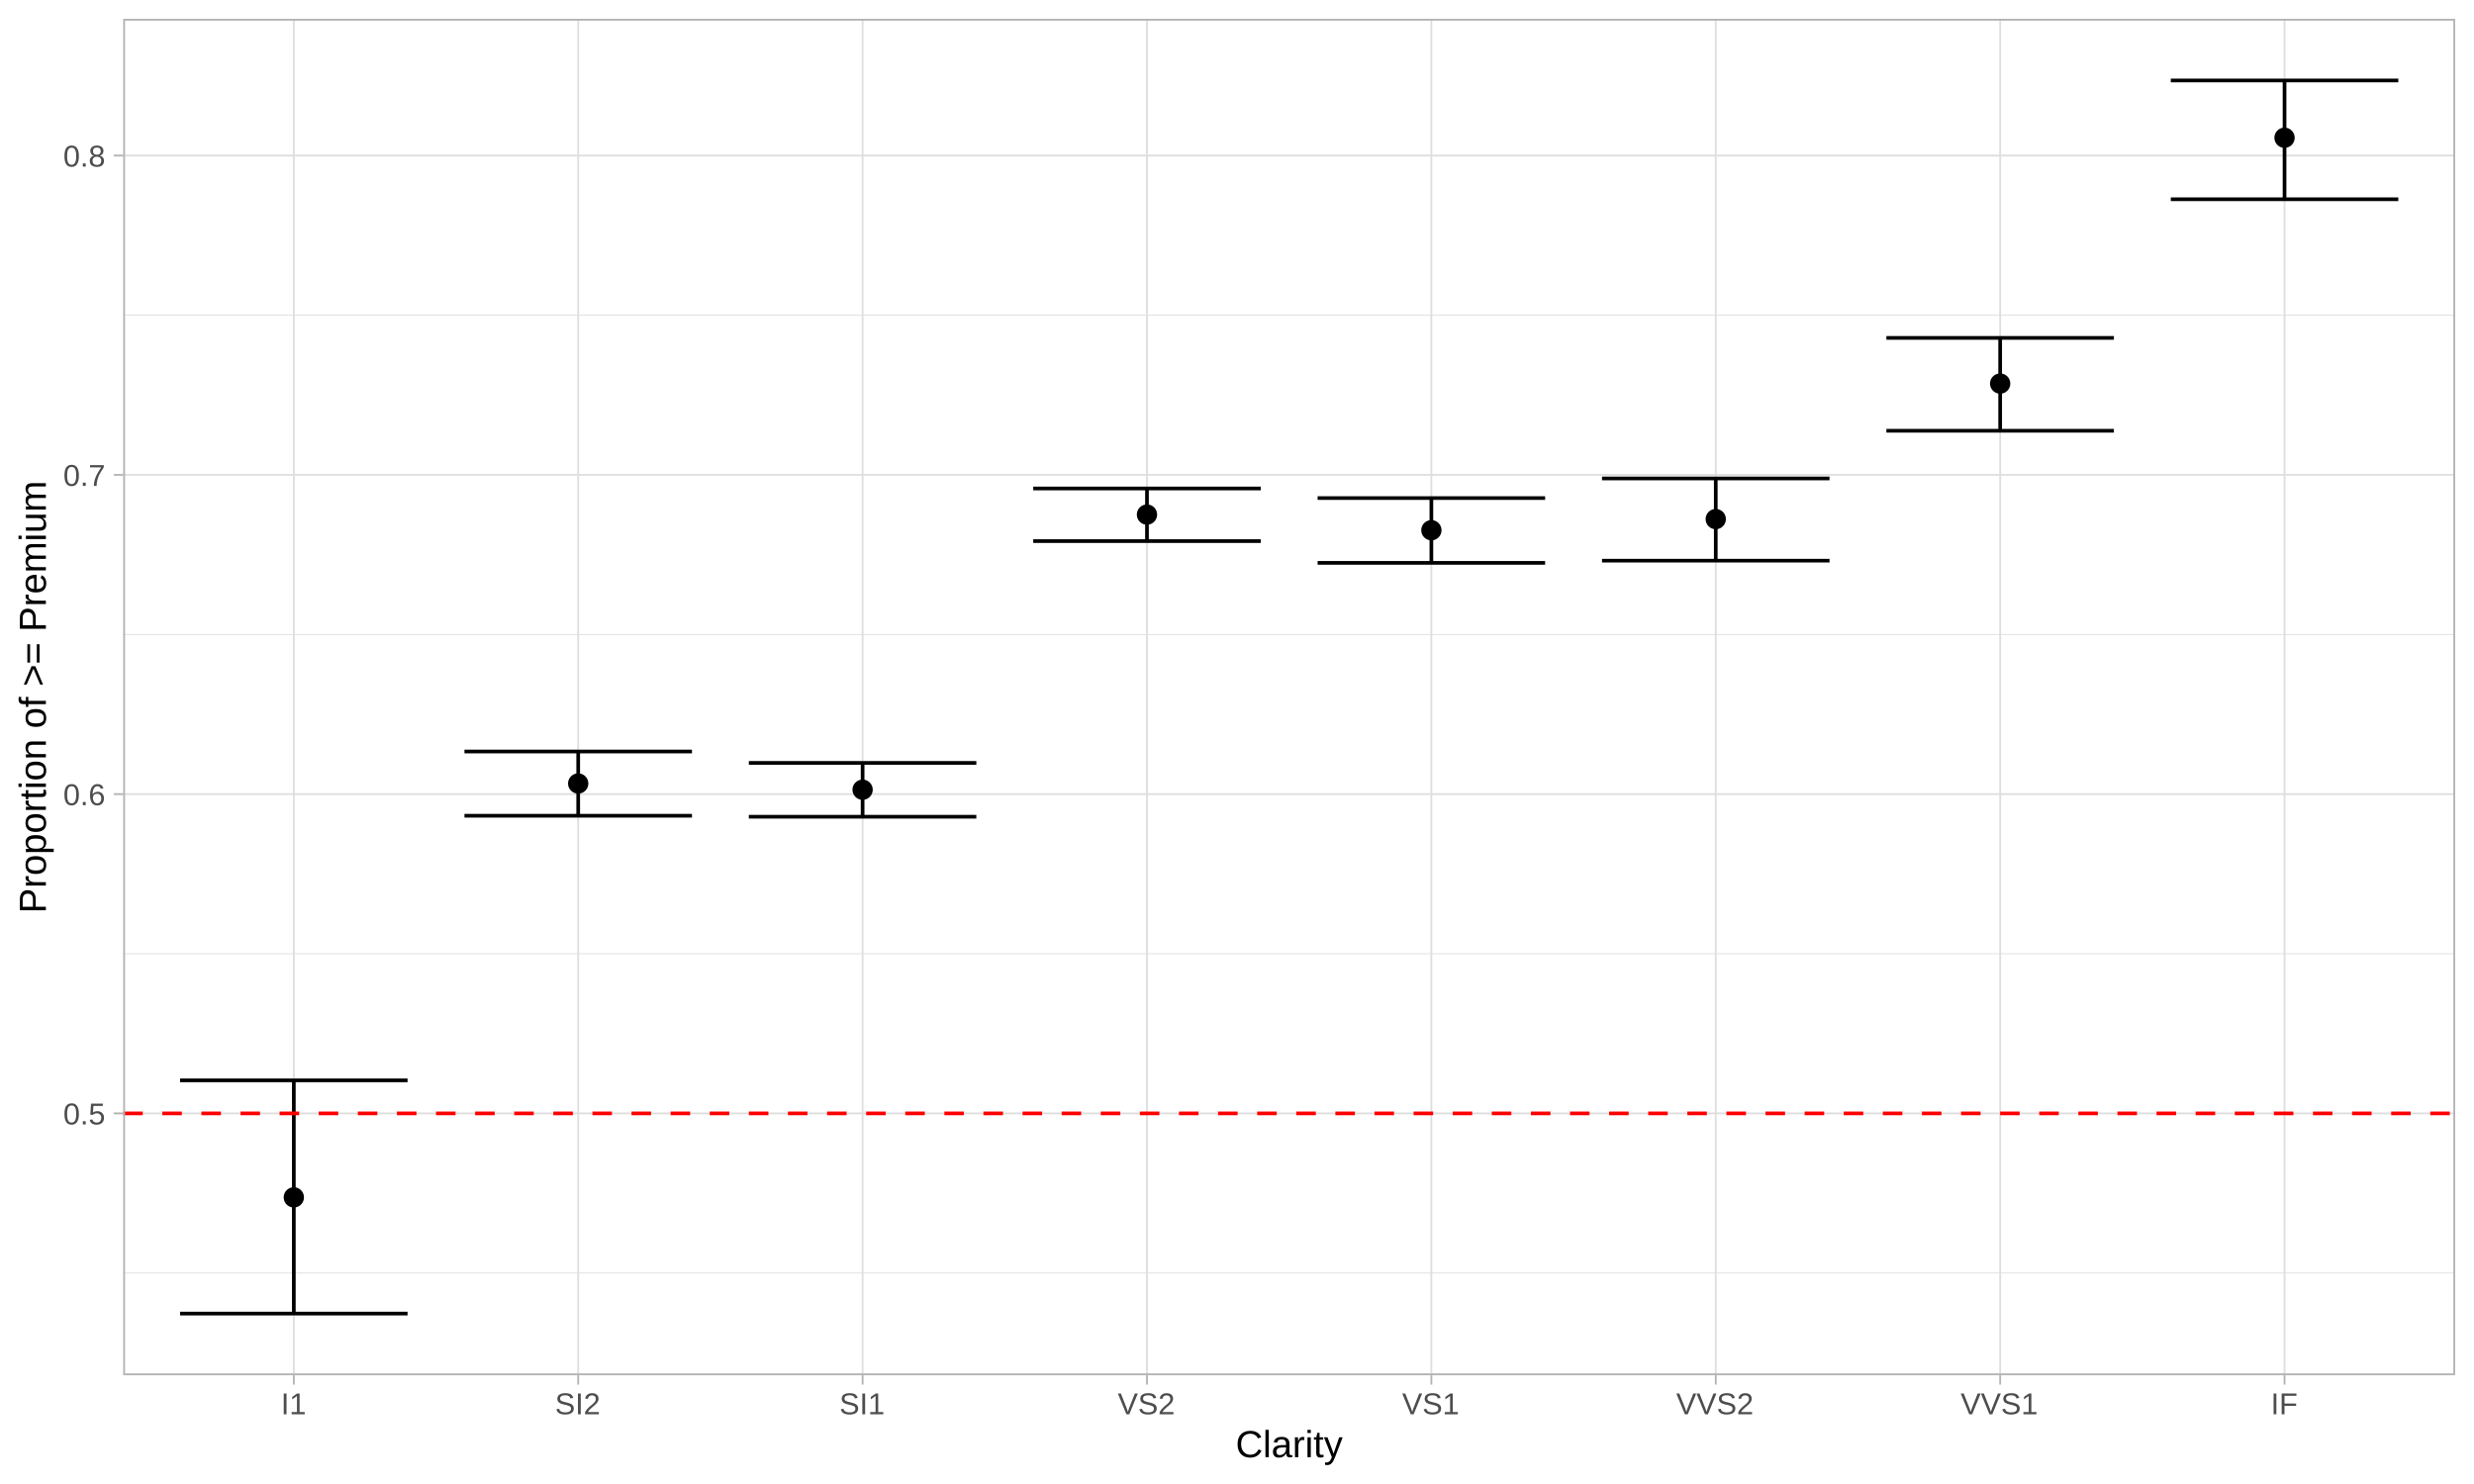
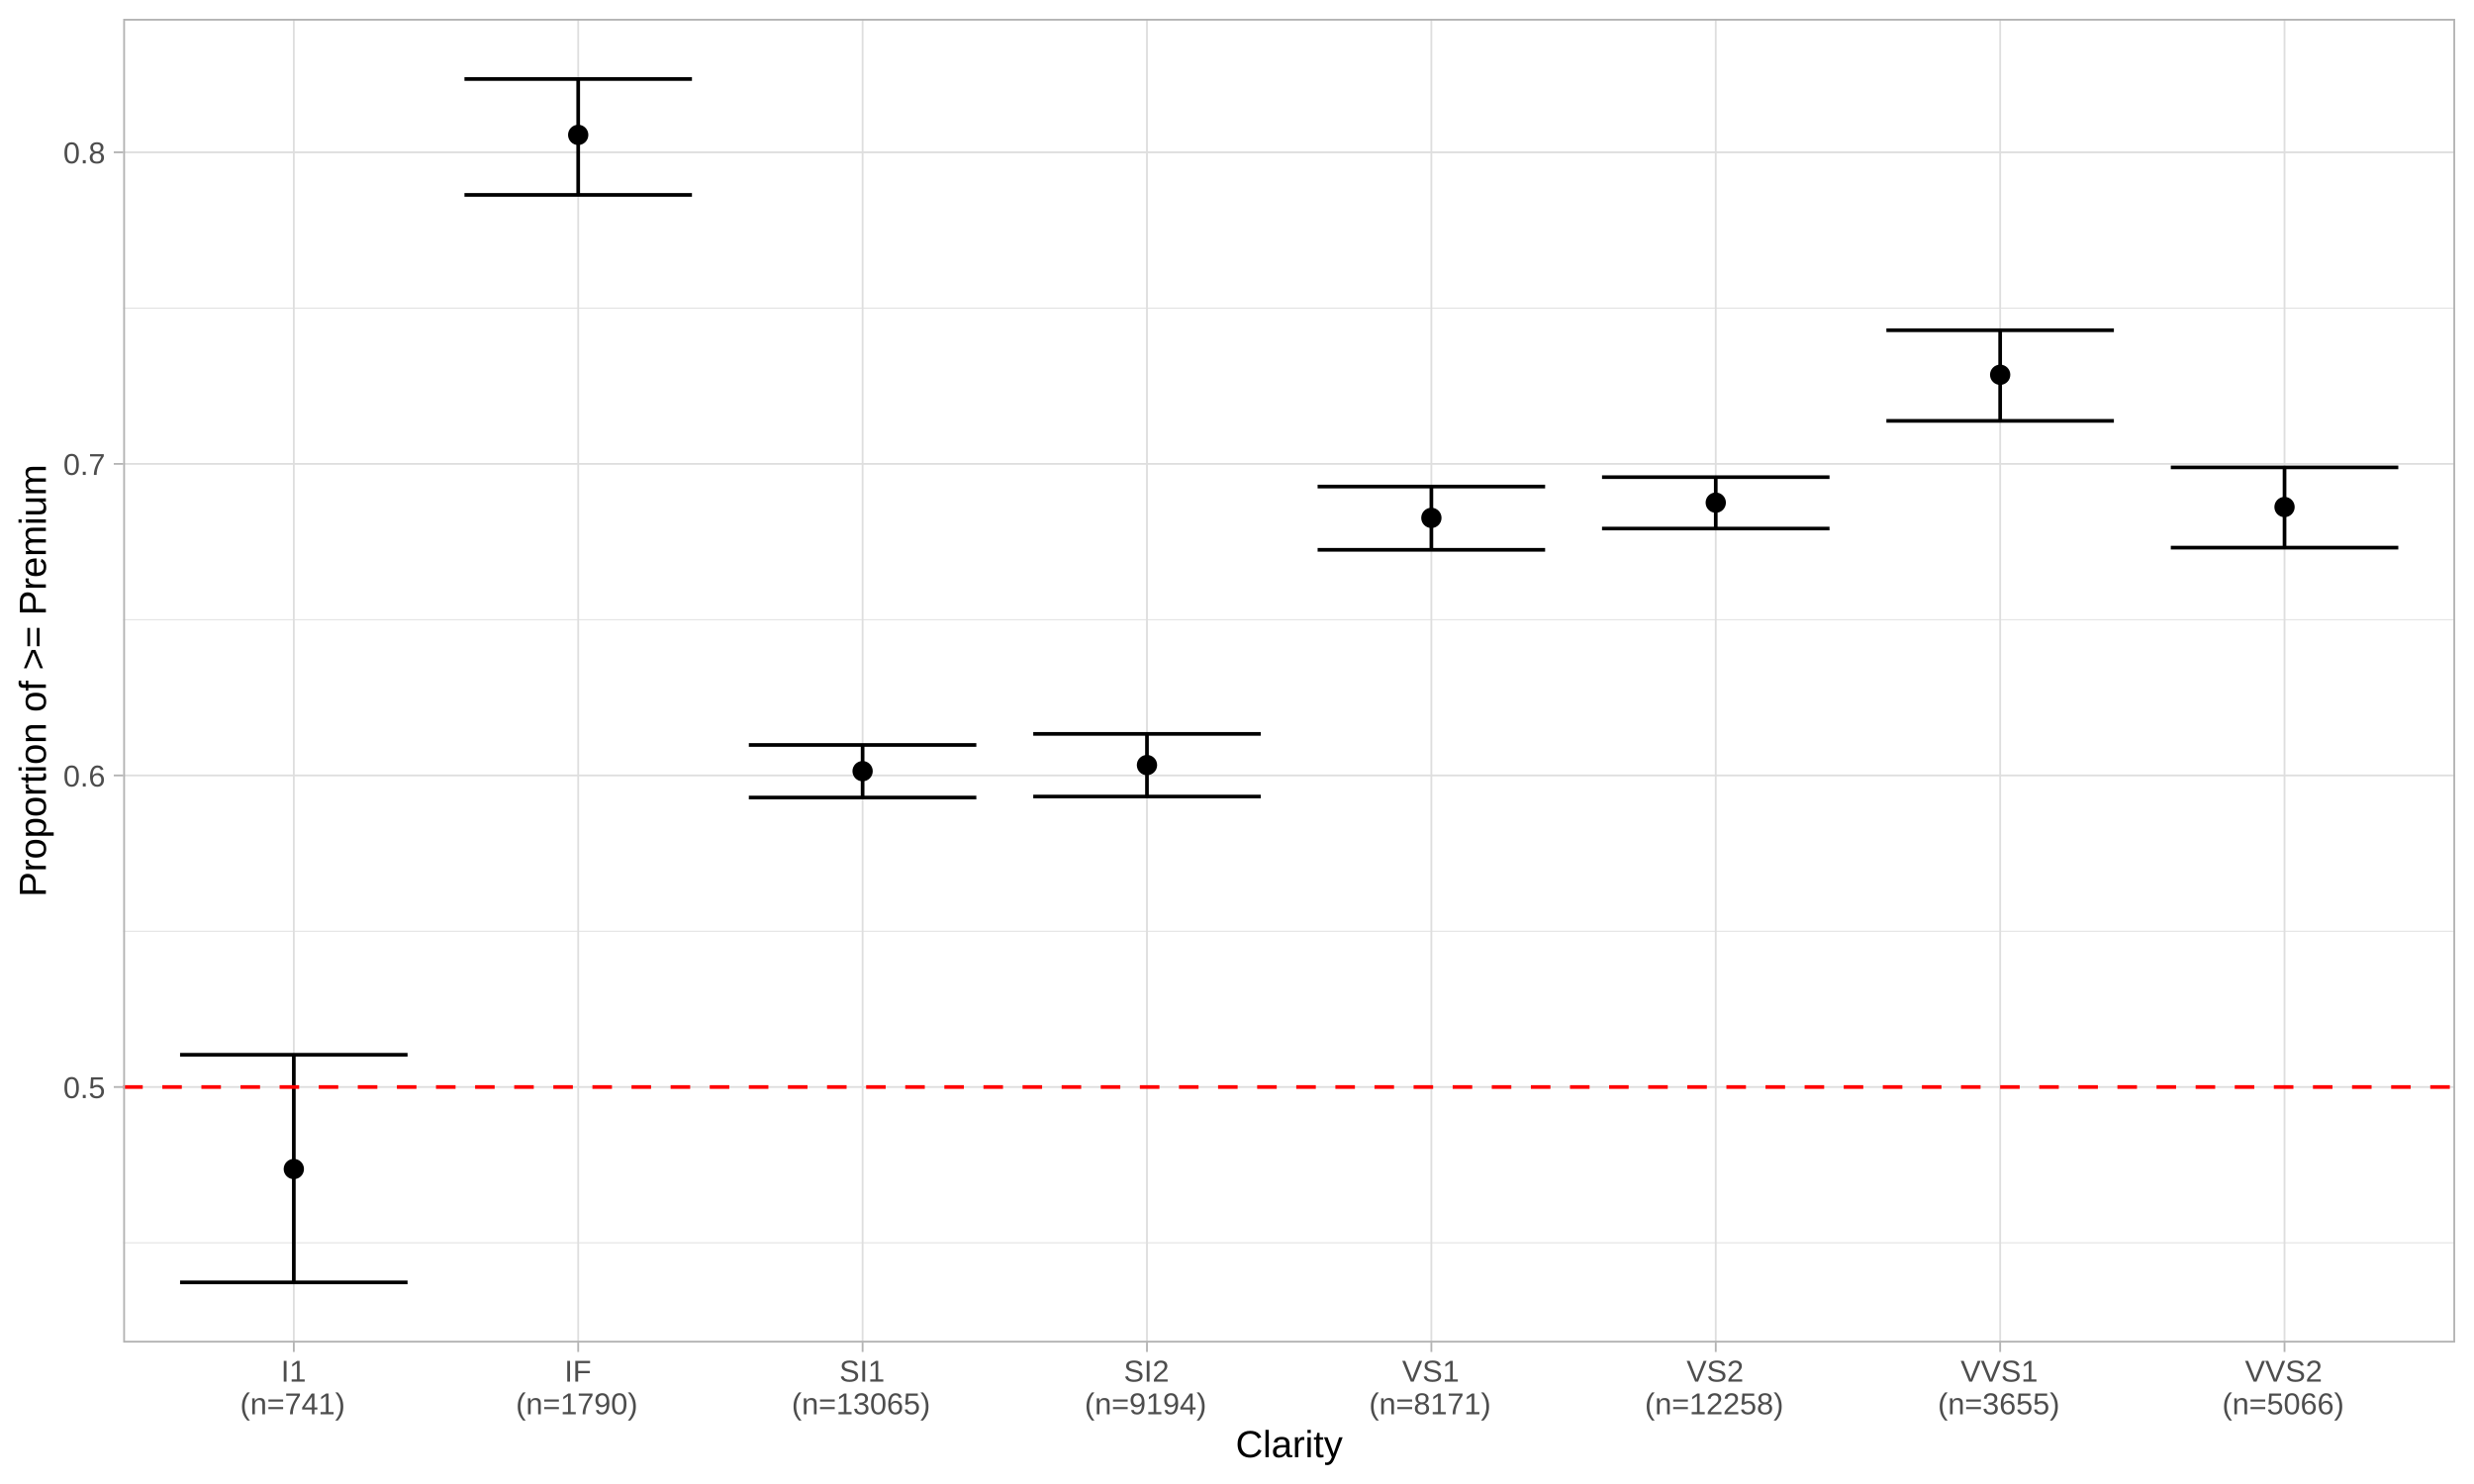
<svg xmlns="http://www.w3.org/2000/svg" viewBox="0 0 720.00 432.00">
  <defs>
    <style type="text/css">
    line, polyline, path, rect, circle {
      fill: none;
      stroke: #000000;
      stroke-linecap: round;
      stroke-linejoin: round;
      stroke-miterlimit: 10.00;
    }
  </style>
  </defs>
  <rect width="100%" height="100%" style="stroke: none; fill: #FFFFFF;" />
  <rect x="0.00" y="0.00" width="720.00" height="432.00" style="stroke-width: 1.07; stroke: #FFFFFF; fill: #FFFFFF;" />
  <defs>
-     <clipPath id="cpMzUuODQ5NHw3MTQuNTIxfDQwMC4zMzR8NS40Nzk0NQ==">
-       <rect x="35.85" y="5.48" width="678.67" height="394.85" />
+     <clipPath id="cpMzUuODQ5NHw3MTQuNTIxfDM5MC44M3w1LjQ3OTQ1">
+       <rect x="35.85" y="5.48" width="678.67" height="385.35" />
    </clipPath>
  </defs>
-   <rect x="35.85" y="5.48" width="678.67" height="394.85" style="stroke-width: 1.07; stroke: none; fill: #FFFFFF;" clip-path="url(#cpMzUuODQ5NHw3MTQuNTIxfDQwMC4zMzR8NS40Nzk0NQ==)" />
-   <polyline points="35.85,370.58 714.52,370.58 " style="stroke-width: 0.27; stroke: #DEDEDE; stroke-linecap: butt;" clip-path="url(#cpMzUuODQ5NHw3MTQuNTIxfDQwMC4zMzR8NS40Nzk0NQ==)" />
-   <polyline points="35.85,277.64 714.52,277.64 " style="stroke-width: 0.27; stroke: #DEDEDE; stroke-linecap: butt;" clip-path="url(#cpMzUuODQ5NHw3MTQuNTIxfDQwMC4zMzR8NS40Nzk0NQ==)" />
-   <polyline points="35.85,184.70 714.52,184.70 " style="stroke-width: 0.27; stroke: #DEDEDE; stroke-linecap: butt;" clip-path="url(#cpMzUuODQ5NHw3MTQuNTIxfDQwMC4zMzR8NS40Nzk0NQ==)" />
-   <polyline points="35.85,91.76 714.52,91.76 " style="stroke-width: 0.27; stroke: #DEDEDE; stroke-linecap: butt;" clip-path="url(#cpMzUuODQ5NHw3MTQuNTIxfDQwMC4zMzR8NS40Nzk0NQ==)" />
-   <polyline points="35.85,324.11 714.52,324.11 " style="stroke-width: 0.53; stroke: #DEDEDE; stroke-linecap: butt;" clip-path="url(#cpMzUuODQ5NHw3MTQuNTIxfDQwMC4zMzR8NS40Nzk0NQ==)" />
-   <polyline points="35.85,231.17 714.52,231.17 " style="stroke-width: 0.53; stroke: #DEDEDE; stroke-linecap: butt;" clip-path="url(#cpMzUuODQ5NHw3MTQuNTIxfDQwMC4zMzR8NS40Nzk0NQ==)" />
-   <polyline points="35.85,138.23 714.52,138.23 " style="stroke-width: 0.53; stroke: #DEDEDE; stroke-linecap: butt;" clip-path="url(#cpMzUuODQ5NHw3MTQuNTIxfDQwMC4zMzR8NS40Nzk0NQ==)" />
-   <polyline points="35.85,45.29 714.52,45.29 " style="stroke-width: 0.53; stroke: #DEDEDE; stroke-linecap: butt;" clip-path="url(#cpMzUuODQ5NHw3MTQuNTIxfDQwMC4zMzR8NS40Nzk0NQ==)" />
-   <polyline points="85.51,400.33 85.51,5.48 " style="stroke-width: 0.53; stroke: #DEDEDE; stroke-linecap: butt;" clip-path="url(#cpMzUuODQ5NHw3MTQuNTIxfDQwMC4zMzR8NS40Nzk0NQ==)" />
-   <polyline points="168.27,400.33 168.27,5.48 " style="stroke-width: 0.53; stroke: #DEDEDE; stroke-linecap: butt;" clip-path="url(#cpMzUuODQ5NHw3MTQuNTIxfDQwMC4zMzR8NS40Nzk0NQ==)" />
-   <polyline points="251.04,400.33 251.04,5.48 " style="stroke-width: 0.53; stroke: #DEDEDE; stroke-linecap: butt;" clip-path="url(#cpMzUuODQ5NHw3MTQuNTIxfDQwMC4zMzR8NS40Nzk0NQ==)" />
-   <polyline points="333.80,400.33 333.80,5.48 " style="stroke-width: 0.53; stroke: #DEDEDE; stroke-linecap: butt;" clip-path="url(#cpMzUuODQ5NHw3MTQuNTIxfDQwMC4zMzR8NS40Nzk0NQ==)" />
-   <polyline points="416.57,400.33 416.57,5.48 " style="stroke-width: 0.53; stroke: #DEDEDE; stroke-linecap: butt;" clip-path="url(#cpMzUuODQ5NHw3MTQuNTIxfDQwMC4zMzR8NS40Nzk0NQ==)" />
-   <polyline points="499.33,400.33 499.33,5.48 " style="stroke-width: 0.53; stroke: #DEDEDE; stroke-linecap: butt;" clip-path="url(#cpMzUuODQ5NHw3MTQuNTIxfDQwMC4zMzR8NS40Nzk0NQ==)" />
-   <polyline points="582.10,400.33 582.10,5.48 " style="stroke-width: 0.53; stroke: #DEDEDE; stroke-linecap: butt;" clip-path="url(#cpMzUuODQ5NHw3MTQuNTIxfDQwMC4zMzR8NS40Nzk0NQ==)" />
-   <polyline points="664.86,400.33 664.86,5.48 " style="stroke-width: 0.53; stroke: #DEDEDE; stroke-linecap: butt;" clip-path="url(#cpMzUuODQ5NHw3MTQuNTIxfDQwMC4zMzR8NS40Nzk0NQ==)" />
-   <circle cx="85.51" cy="348.56" r="1.95pt" style="stroke-width: 0.71; fill: #000000;" clip-path="url(#cpMzUuODQ5NHw3MTQuNTIxfDQwMC4zMzR8NS40Nzk0NQ==)" />
-   <circle cx="168.27" cy="228.08" r="1.95pt" style="stroke-width: 0.71; fill: #000000;" clip-path="url(#cpMzUuODQ5NHw3MTQuNTIxfDQwMC4zMzR8NS40Nzk0NQ==)" />
-   <circle cx="251.04" cy="229.89" r="1.95pt" style="stroke-width: 0.71; fill: #000000;" clip-path="url(#cpMzUuODQ5NHw3MTQuNTIxfDQwMC4zMzR8NS40Nzk0NQ==)" />
-   <circle cx="333.80" cy="149.80" r="1.95pt" style="stroke-width: 0.71; fill: #000000;" clip-path="url(#cpMzUuODQ5NHw3MTQuNTIxfDQwMC4zMzR8NS40Nzk0NQ==)" />
-   <circle cx="416.57" cy="154.35" r="1.95pt" style="stroke-width: 0.71; fill: #000000;" clip-path="url(#cpMzUuODQ5NHw3MTQuNTIxfDQwMC4zMzR8NS40Nzk0NQ==)" />
-   <circle cx="499.33" cy="151.11" r="1.95pt" style="stroke-width: 0.71; fill: #000000;" clip-path="url(#cpMzUuODQ5NHw3MTQuNTIxfDQwMC4zMzR8NS40Nzk0NQ==)" />
-   <circle cx="582.10" cy="111.66" r="1.95pt" style="stroke-width: 0.71; fill: #000000;" clip-path="url(#cpMzUuODQ5NHw3MTQuNTIxfDQwMC4zMzR8NS40Nzk0NQ==)" />
-   <circle cx="664.86" cy="40.10" r="1.95pt" style="stroke-width: 0.71; fill: #000000;" clip-path="url(#cpMzUuODQ5NHw3MTQuNTIxfDQwMC4zMzR8NS40Nzk0NQ==)" />
-   <polyline points="52.40,314.49 118.61,314.49 " style="stroke-width: 1.07; stroke-linecap: butt;" clip-path="url(#cpMzUuODQ5NHw3MTQuNTIxfDQwMC4zMzR8NS40Nzk0NQ==)" />
-   <polyline points="85.51,314.49 85.51,382.39 " style="stroke-width: 1.07; stroke-linecap: butt;" clip-path="url(#cpMzUuODQ5NHw3MTQuNTIxfDQwMC4zMzR8NS40Nzk0NQ==)" />
-   <polyline points="52.40,382.39 118.61,382.39 " style="stroke-width: 1.07; stroke-linecap: butt;" clip-path="url(#cpMzUuODQ5NHw3MTQuNTIxfDQwMC4zMzR8NS40Nzk0NQ==)" />
-   <polyline points="135.17,218.77 201.38,218.77 " style="stroke-width: 1.07; stroke-linecap: butt;" clip-path="url(#cpMzUuODQ5NHw3MTQuNTIxfDQwMC4zMzR8NS40Nzk0NQ==)" />
-   <polyline points="168.27,218.77 168.27,237.46 " style="stroke-width: 1.07; stroke-linecap: butt;" clip-path="url(#cpMzUuODQ5NHw3MTQuNTIxfDQwMC4zMzR8NS40Nzk0NQ==)" />
-   <polyline points="135.17,237.46 201.38,237.46 " style="stroke-width: 1.07; stroke-linecap: butt;" clip-path="url(#cpMzUuODQ5NHw3MTQuNTIxfDQwMC4zMzR8NS40Nzk0NQ==)" />
-   <polyline points="217.93,222.08 284.14,222.08 " style="stroke-width: 1.07; stroke-linecap: butt;" clip-path="url(#cpMzUuODQ5NHw3MTQuNTIxfDQwMC4zMzR8NS40Nzk0NQ==)" />
-   <polyline points="251.04,222.08 251.04,237.75 " style="stroke-width: 1.07; stroke-linecap: butt;" clip-path="url(#cpMzUuODQ5NHw3MTQuNTIxfDQwMC4zMzR8NS40Nzk0NQ==)" />
-   <polyline points="217.93,237.75 284.14,237.75 " style="stroke-width: 1.07; stroke-linecap: butt;" clip-path="url(#cpMzUuODQ5NHw3MTQuNTIxfDQwMC4zMzR8NS40Nzk0NQ==)" />
-   <polyline points="300.70,142.19 366.91,142.19 " style="stroke-width: 1.07; stroke-linecap: butt;" clip-path="url(#cpMzUuODQ5NHw3MTQuNTIxfDQwMC4zMzR8NS40Nzk0NQ==)" />
-   <polyline points="333.80,142.19 333.80,157.52 " style="stroke-width: 1.07; stroke-linecap: butt;" clip-path="url(#cpMzUuODQ5NHw3MTQuNTIxfDQwMC4zMzR8NS40Nzk0NQ==)" />
-   <polyline points="300.70,157.52 366.91,157.52 " style="stroke-width: 1.07; stroke-linecap: butt;" clip-path="url(#cpMzUuODQ5NHw3MTQuNTIxfDQwMC4zMzR8NS40Nzk0NQ==)" />
-   <polyline points="383.46,144.99 449.67,144.99 " style="stroke-width: 1.07; stroke-linecap: butt;" clip-path="url(#cpMzUuODQ5NHw3MTQuNTIxfDQwMC4zMzR8NS40Nzk0NQ==)" />
-   <polyline points="416.57,144.99 416.57,163.86 " style="stroke-width: 1.07; stroke-linecap: butt;" clip-path="url(#cpMzUuODQ5NHw3MTQuNTIxfDQwMC4zMzR8NS40Nzk0NQ==)" />
-   <polyline points="383.46,163.86 449.67,163.86 " style="stroke-width: 1.07; stroke-linecap: butt;" clip-path="url(#cpMzUuODQ5NHw3MTQuNTIxfDQwMC4zMzR8NS40Nzk0NQ==)" />
-   <polyline points="466.23,139.28 532.44,139.28 " style="stroke-width: 1.07; stroke-linecap: butt;" clip-path="url(#cpMzUuODQ5NHw3MTQuNTIxfDQwMC4zMzR8NS40Nzk0NQ==)" />
-   <polyline points="499.33,139.28 499.33,163.21 " style="stroke-width: 1.07; stroke-linecap: butt;" clip-path="url(#cpMzUuODQ5NHw3MTQuNTIxfDQwMC4zMzR8NS40Nzk0NQ==)" />
-   <polyline points="466.23,163.21 532.44,163.21 " style="stroke-width: 1.07; stroke-linecap: butt;" clip-path="url(#cpMzUuODQ5NHw3MTQuNTIxfDQwMC4zMzR8NS40Nzk0NQ==)" />
-   <polyline points="548.99,98.36 615.20,98.36 " style="stroke-width: 1.07; stroke-linecap: butt;" clip-path="url(#cpMzUuODQ5NHw3MTQuNTIxfDQwMC4zMzR8NS40Nzk0NQ==)" />
-   <polyline points="582.10,98.36 582.10,125.40 " style="stroke-width: 1.07; stroke-linecap: butt;" clip-path="url(#cpMzUuODQ5NHw3MTQuNTIxfDQwMC4zMzR8NS40Nzk0NQ==)" />
-   <polyline points="548.99,125.40 615.20,125.40 " style="stroke-width: 1.07; stroke-linecap: butt;" clip-path="url(#cpMzUuODQ5NHw3MTQuNTIxfDQwMC4zMzR8NS40Nzk0NQ==)" />
-   <polyline points="631.76,23.43 697.97,23.43 " style="stroke-width: 1.07; stroke-linecap: butt;" clip-path="url(#cpMzUuODQ5NHw3MTQuNTIxfDQwMC4zMzR8NS40Nzk0NQ==)" />
-   <polyline points="664.86,23.43 664.86,58.01 " style="stroke-width: 1.07; stroke-linecap: butt;" clip-path="url(#cpMzUuODQ5NHw3MTQuNTIxfDQwMC4zMzR8NS40Nzk0NQ==)" />
-   <polyline points="631.76,58.01 697.97,58.01 " style="stroke-width: 1.07; stroke-linecap: butt;" clip-path="url(#cpMzUuODQ5NHw3MTQuNTIxfDQwMC4zMzR8NS40Nzk0NQ==)" />
-   <line x1="35.85" y1="324.11" x2="714.52" y2="324.11" style="stroke-width: 1.07; stroke: #FF0000; stroke-dasharray: 5.69,5.69; stroke-linecap: butt;" clip-path="url(#cpMzUuODQ5NHw3MTQuNTIxfDQwMC4zMzR8NS40Nzk0NQ==)" />
-   <rect x="35.85" y="5.48" width="678.67" height="394.85" style="stroke-width: 1.07; stroke: #B3B3B3;" clip-path="url(#cpMzUuODQ5NHw3MTQuNTIxfDQwMC4zMzR8NS40Nzk0NQ==)" />
+   <rect x="35.85" y="5.48" width="678.67" height="385.35" style="stroke-width: 1.07; stroke: none; fill: #FFFFFF;" clip-path="url(#cpMzUuODQ5NHw3MTQuNTIxfDM5MC44M3w1LjQ3OTQ1)" />
+   <polyline points="35.85,361.79 714.52,361.79 " style="stroke-width: 0.27; stroke: #DEDEDE; stroke-linecap: butt;" clip-path="url(#cpMzUuODQ5NHw3MTQuNTIxfDM5MC44M3w1LjQ3OTQ1)" />
+   <polyline points="35.85,271.09 714.52,271.09 " style="stroke-width: 0.27; stroke: #DEDEDE; stroke-linecap: butt;" clip-path="url(#cpMzUuODQ5NHw3MTQuNTIxfDM5MC44M3w1LjQ3OTQ1)" />
+   <polyline points="35.85,180.39 714.52,180.39 " style="stroke-width: 0.27; stroke: #DEDEDE; stroke-linecap: butt;" clip-path="url(#cpMzUuODQ5NHw3MTQuNTIxfDM5MC44M3w1LjQ3OTQ1)" />
+   <polyline points="35.85,89.68 714.52,89.68 " style="stroke-width: 0.27; stroke: #DEDEDE; stroke-linecap: butt;" clip-path="url(#cpMzUuODQ5NHw3MTQuNTIxfDM5MC44M3w1LjQ3OTQ1)" />
+   <polyline points="35.85,316.44 714.52,316.44 " style="stroke-width: 0.53; stroke: #DEDEDE; stroke-linecap: butt;" clip-path="url(#cpMzUuODQ5NHw3MTQuNTIxfDM5MC44M3w1LjQ3OTQ1)" />
+   <polyline points="35.85,225.74 714.52,225.74 " style="stroke-width: 0.53; stroke: #DEDEDE; stroke-linecap: butt;" clip-path="url(#cpMzUuODQ5NHw3MTQuNTIxfDM5MC44M3w1LjQ3OTQ1)" />
+   <polyline points="35.85,135.04 714.52,135.04 " style="stroke-width: 0.53; stroke: #DEDEDE; stroke-linecap: butt;" clip-path="url(#cpMzUuODQ5NHw3MTQuNTIxfDM5MC44M3w1LjQ3OTQ1)" />
+   <polyline points="35.85,44.33 714.52,44.33 " style="stroke-width: 0.53; stroke: #DEDEDE; stroke-linecap: butt;" clip-path="url(#cpMzUuODQ5NHw3MTQuNTIxfDM5MC44M3w1LjQ3OTQ1)" />
+   <polyline points="85.51,390.83 85.51,5.48 " style="stroke-width: 0.53; stroke: #DEDEDE; stroke-linecap: butt;" clip-path="url(#cpMzUuODQ5NHw3MTQuNTIxfDM5MC44M3w1LjQ3OTQ1)" />
+   <polyline points="168.27,390.83 168.27,5.48 " style="stroke-width: 0.53; stroke: #DEDEDE; stroke-linecap: butt;" clip-path="url(#cpMzUuODQ5NHw3MTQuNTIxfDM5MC44M3w1LjQ3OTQ1)" />
+   <polyline points="251.04,390.83 251.04,5.48 " style="stroke-width: 0.53; stroke: #DEDEDE; stroke-linecap: butt;" clip-path="url(#cpMzUuODQ5NHw3MTQuNTIxfDM5MC44M3w1LjQ3OTQ1)" />
+   <polyline points="333.80,390.83 333.80,5.48 " style="stroke-width: 0.53; stroke: #DEDEDE; stroke-linecap: butt;" clip-path="url(#cpMzUuODQ5NHw3MTQuNTIxfDM5MC44M3w1LjQ3OTQ1)" />
+   <polyline points="416.57,390.83 416.57,5.48 " style="stroke-width: 0.53; stroke: #DEDEDE; stroke-linecap: butt;" clip-path="url(#cpMzUuODQ5NHw3MTQuNTIxfDM5MC44M3w1LjQ3OTQ1)" />
+   <polyline points="499.33,390.83 499.33,5.48 " style="stroke-width: 0.53; stroke: #DEDEDE; stroke-linecap: butt;" clip-path="url(#cpMzUuODQ5NHw3MTQuNTIxfDM5MC44M3w1LjQ3OTQ1)" />
+   <polyline points="582.10,390.83 582.10,5.48 " style="stroke-width: 0.53; stroke: #DEDEDE; stroke-linecap: butt;" clip-path="url(#cpMzUuODQ5NHw3MTQuNTIxfDM5MC44M3w1LjQ3OTQ1)" />
+   <polyline points="664.86,390.83 664.86,5.48 " style="stroke-width: 0.53; stroke: #DEDEDE; stroke-linecap: butt;" clip-path="url(#cpMzUuODQ5NHw3MTQuNTIxfDM5MC44M3w1LjQ3OTQ1)" />
+   <circle cx="85.51" cy="340.31" r="1.95pt" style="stroke-width: 0.71; fill: #000000;" clip-path="url(#cpMzUuODQ5NHw3MTQuNTIxfDM5MC44M3w1LjQ3OTQ1)" />
+   <circle cx="333.80" cy="222.72" r="1.95pt" style="stroke-width: 0.71; fill: #000000;" clip-path="url(#cpMzUuODQ5NHw3MTQuNTIxfDM5MC44M3w1LjQ3OTQ1)" />
+   <circle cx="251.04" cy="224.49" r="1.95pt" style="stroke-width: 0.71; fill: #000000;" clip-path="url(#cpMzUuODQ5NHw3MTQuNTIxfDM5MC44M3w1LjQ3OTQ1)" />
+   <circle cx="499.33" cy="146.33" r="1.95pt" style="stroke-width: 0.71; fill: #000000;" clip-path="url(#cpMzUuODQ5NHw3MTQuNTIxfDM5MC44M3w1LjQ3OTQ1)" />
+   <circle cx="416.57" cy="150.76" r="1.95pt" style="stroke-width: 0.71; fill: #000000;" clip-path="url(#cpMzUuODQ5NHw3MTQuNTIxfDM5MC44M3w1LjQ3OTQ1)" />
+   <circle cx="664.86" cy="147.60" r="1.95pt" style="stroke-width: 0.71; fill: #000000;" clip-path="url(#cpMzUuODQ5NHw3MTQuNTIxfDM5MC44M3w1LjQ3OTQ1)" />
+   <circle cx="582.10" cy="109.10" r="1.95pt" style="stroke-width: 0.71; fill: #000000;" clip-path="url(#cpMzUuODQ5NHw3MTQuNTIxfDM5MC44M3w1LjQ3OTQ1)" />
+   <circle cx="168.27" cy="39.27" r="1.95pt" style="stroke-width: 0.71; fill: #000000;" clip-path="url(#cpMzUuODQ5NHw3MTQuNTIxfDM5MC44M3w1LjQ3OTQ1)" />
+   <polyline points="52.40,307.05 118.61,307.05 " style="stroke-width: 1.07; stroke-linecap: butt;" clip-path="url(#cpMzUuODQ5NHw3MTQuNTIxfDM5MC44M3w1LjQ3OTQ1)" />
+   <polyline points="85.51,307.05 85.51,373.31 " style="stroke-width: 1.07; stroke-linecap: butt;" clip-path="url(#cpMzUuODQ5NHw3MTQuNTIxfDM5MC44M3w1LjQ3OTQ1)" />
+   <polyline points="52.40,373.31 118.61,373.31 " style="stroke-width: 1.07; stroke-linecap: butt;" clip-path="url(#cpMzUuODQ5NHw3MTQuNTIxfDM5MC44M3w1LjQ3OTQ1)" />
+   <polyline points="300.70,213.64 366.91,213.64 " style="stroke-width: 1.07; stroke-linecap: butt;" clip-path="url(#cpMzUuODQ5NHw3MTQuNTIxfDM5MC44M3w1LjQ3OTQ1)" />
+   <polyline points="333.80,213.64 333.80,231.87 " style="stroke-width: 1.07; stroke-linecap: butt;" clip-path="url(#cpMzUuODQ5NHw3MTQuNTIxfDM5MC44M3w1LjQ3OTQ1)" />
+   <polyline points="300.70,231.87 366.91,231.87 " style="stroke-width: 1.07; stroke-linecap: butt;" clip-path="url(#cpMzUuODQ5NHw3MTQuNTIxfDM5MC44M3w1LjQ3OTQ1)" />
+   <polyline points="217.93,216.87 284.14,216.87 " style="stroke-width: 1.07; stroke-linecap: butt;" clip-path="url(#cpMzUuODQ5NHw3MTQuNTIxfDM5MC44M3w1LjQ3OTQ1)" />
+   <polyline points="251.04,216.87 251.04,232.16 " style="stroke-width: 1.07; stroke-linecap: butt;" clip-path="url(#cpMzUuODQ5NHw3MTQuNTIxfDM5MC44M3w1LjQ3OTQ1)" />
+   <polyline points="217.93,232.16 284.14,232.16 " style="stroke-width: 1.07; stroke-linecap: butt;" clip-path="url(#cpMzUuODQ5NHw3MTQuNTIxfDM5MC44M3w1LjQ3OTQ1)" />
+   <polyline points="466.23,138.90 532.44,138.90 " style="stroke-width: 1.07; stroke-linecap: butt;" clip-path="url(#cpMzUuODQ5NHw3MTQuNTIxfDM5MC44M3w1LjQ3OTQ1)" />
+   <polyline points="499.33,138.90 499.33,153.86 " style="stroke-width: 1.07; stroke-linecap: butt;" clip-path="url(#cpMzUuODQ5NHw3MTQuNTIxfDM5MC44M3w1LjQ3OTQ1)" />
+   <polyline points="466.23,153.86 532.44,153.86 " style="stroke-width: 1.07; stroke-linecap: butt;" clip-path="url(#cpMzUuODQ5NHw3MTQuNTIxfDM5MC44M3w1LjQ3OTQ1)" />
+   <polyline points="383.46,141.64 449.67,141.64 " style="stroke-width: 1.07; stroke-linecap: butt;" clip-path="url(#cpMzUuODQ5NHw3MTQuNTIxfDM5MC44M3w1LjQ3OTQ1)" />
+   <polyline points="416.57,141.64 416.57,160.05 " style="stroke-width: 1.07; stroke-linecap: butt;" clip-path="url(#cpMzUuODQ5NHw3MTQuNTIxfDM5MC44M3w1LjQ3OTQ1)" />
+   <polyline points="383.46,160.05 449.67,160.05 " style="stroke-width: 1.07; stroke-linecap: butt;" clip-path="url(#cpMzUuODQ5NHw3MTQuNTIxfDM5MC44M3w1LjQ3OTQ1)" />
+   <polyline points="631.76,136.06 697.97,136.06 " style="stroke-width: 1.07; stroke-linecap: butt;" clip-path="url(#cpMzUuODQ5NHw3MTQuNTIxfDM5MC44M3w1LjQ3OTQ1)" />
+   <polyline points="664.86,136.06 664.86,159.41 " style="stroke-width: 1.07; stroke-linecap: butt;" clip-path="url(#cpMzUuODQ5NHw3MTQuNTIxfDM5MC44M3w1LjQ3OTQ1)" />
+   <polyline points="631.76,159.41 697.97,159.41 " style="stroke-width: 1.07; stroke-linecap: butt;" clip-path="url(#cpMzUuODQ5NHw3MTQuNTIxfDM5MC44M3w1LjQ3OTQ1)" />
+   <polyline points="548.99,96.13 615.20,96.13 " style="stroke-width: 1.07; stroke-linecap: butt;" clip-path="url(#cpMzUuODQ5NHw3MTQuNTIxfDM5MC44M3w1LjQ3OTQ1)" />
+   <polyline points="582.10,96.13 582.10,122.52 " style="stroke-width: 1.07; stroke-linecap: butt;" clip-path="url(#cpMzUuODQ5NHw3MTQuNTIxfDM5MC44M3w1LjQ3OTQ1)" />
+   <polyline points="548.99,122.52 615.20,122.52 " style="stroke-width: 1.07; stroke-linecap: butt;" clip-path="url(#cpMzUuODQ5NHw3MTQuNTIxfDM5MC44M3w1LjQ3OTQ1)" />
+   <polyline points="135.17,23.00 201.38,23.00 " style="stroke-width: 1.07; stroke-linecap: butt;" clip-path="url(#cpMzUuODQ5NHw3MTQuNTIxfDM5MC44M3w1LjQ3OTQ1)" />
+   <polyline points="168.27,23.00 168.27,56.74 " style="stroke-width: 1.07; stroke-linecap: butt;" clip-path="url(#cpMzUuODQ5NHw3MTQuNTIxfDM5MC44M3w1LjQ3OTQ1)" />
+   <polyline points="135.17,56.74 201.38,56.74 " style="stroke-width: 1.07; stroke-linecap: butt;" clip-path="url(#cpMzUuODQ5NHw3MTQuNTIxfDM5MC44M3w1LjQ3OTQ1)" />
+   <line x1="35.85" y1="316.44" x2="714.52" y2="316.44" style="stroke-width: 1.07; stroke: #FF0000; stroke-dasharray: 5.69,5.69; stroke-linecap: butt;" clip-path="url(#cpMzUuODQ5NHw3MTQuNTIxfDM5MC44M3w1LjQ3OTQ1)" />
+   <rect x="35.85" y="5.48" width="678.67" height="385.35" style="stroke-width: 1.07; stroke: #B3B3B3;" clip-path="url(#cpMzUuODQ5NHw3MTQuNTIxfDM5MC44M3w1LjQ3OTQ1)" />
  <defs>
    <clipPath id="cpMHw3MjB8NDMyfDA=">
      <rect x="0.00" y="0.00" width="720.00" height="432.00" />
    </clipPath>
  </defs>
  <g clip-path="url(#cpMHw3MjB8NDMyfDA=)">
-     <text x="18.41" y="327.33" style="font-size: 8.80px; fill: #4D4D4D; font-family: Arial;" textLength="12.51px" lengthAdjust="spacingAndGlyphs">0.5</text>
+     <text x="18.41" y="319.66" style="font-size: 8.80px; fill: #4D4D4D; font-family: Arial;" textLength="12.51px" lengthAdjust="spacingAndGlyphs">0.5</text>
  </g>
  <g clip-path="url(#cpMHw3MjB8NDMyfDA=)">
-     <text x="18.41" y="234.39" style="font-size: 8.80px; fill: #4D4D4D; font-family: Arial;" textLength="12.51px" lengthAdjust="spacingAndGlyphs">0.6</text>
+     <text x="18.41" y="228.96" style="font-size: 8.80px; fill: #4D4D4D; font-family: Arial;" textLength="12.51px" lengthAdjust="spacingAndGlyphs">0.6</text>
  </g>
  <g clip-path="url(#cpMHw3MjB8NDMyfDA=)">
-     <text x="18.41" y="141.45" style="font-size: 8.80px; fill: #4D4D4D; font-family: Arial;" textLength="12.51px" lengthAdjust="spacingAndGlyphs">0.7</text>
+     <text x="18.41" y="138.25" style="font-size: 8.80px; fill: #4D4D4D; font-family: Arial;" textLength="12.51px" lengthAdjust="spacingAndGlyphs">0.7</text>
  </g>
  <g clip-path="url(#cpMHw3MjB8NDMyfDA=)">
-     <text x="18.41" y="48.51" style="font-size: 8.80px; fill: #4D4D4D; font-family: Arial;" textLength="12.51px" lengthAdjust="spacingAndGlyphs">0.8</text>
+     <text x="18.41" y="47.55" style="font-size: 8.80px; fill: #4D4D4D; font-family: Arial;" textLength="12.51px" lengthAdjust="spacingAndGlyphs">0.8</text>
  </g>
-   <polyline points="33.11,324.11 35.85,324.11 " style="stroke-width: 0.53; stroke: #B3B3B3; stroke-linecap: butt;" clip-path="url(#cpMHw3MjB8NDMyfDA=)" />
-   <polyline points="33.11,231.17 35.85,231.17 " style="stroke-width: 0.53; stroke: #B3B3B3; stroke-linecap: butt;" clip-path="url(#cpMHw3MjB8NDMyfDA=)" />
-   <polyline points="33.11,138.23 35.85,138.23 " style="stroke-width: 0.53; stroke: #B3B3B3; stroke-linecap: butt;" clip-path="url(#cpMHw3MjB8NDMyfDA=)" />
-   <polyline points="33.11,45.29 35.85,45.29 " style="stroke-width: 0.53; stroke: #B3B3B3; stroke-linecap: butt;" clip-path="url(#cpMHw3MjB8NDMyfDA=)" />
-   <polyline points="85.51,403.07 85.51,400.33 " style="stroke-width: 0.53; stroke: #B3B3B3; stroke-linecap: butt;" clip-path="url(#cpMHw3MjB8NDMyfDA=)" />
-   <polyline points="168.27,403.07 168.27,400.33 " style="stroke-width: 0.53; stroke: #B3B3B3; stroke-linecap: butt;" clip-path="url(#cpMHw3MjB8NDMyfDA=)" />
-   <polyline points="251.04,403.07 251.04,400.33 " style="stroke-width: 0.53; stroke: #B3B3B3; stroke-linecap: butt;" clip-path="url(#cpMHw3MjB8NDMyfDA=)" />
-   <polyline points="333.80,403.07 333.80,400.33 " style="stroke-width: 0.53; stroke: #B3B3B3; stroke-linecap: butt;" clip-path="url(#cpMHw3MjB8NDMyfDA=)" />
-   <polyline points="416.57,403.07 416.57,400.33 " style="stroke-width: 0.53; stroke: #B3B3B3; stroke-linecap: butt;" clip-path="url(#cpMHw3MjB8NDMyfDA=)" />
-   <polyline points="499.33,403.07 499.33,400.33 " style="stroke-width: 0.53; stroke: #B3B3B3; stroke-linecap: butt;" clip-path="url(#cpMHw3MjB8NDMyfDA=)" />
-   <polyline points="582.10,403.07 582.10,400.33 " style="stroke-width: 0.53; stroke: #B3B3B3; stroke-linecap: butt;" clip-path="url(#cpMHw3MjB8NDMyfDA=)" />
-   <polyline points="664.86,403.07 664.86,400.33 " style="stroke-width: 0.53; stroke: #B3B3B3; stroke-linecap: butt;" clip-path="url(#cpMHw3MjB8NDMyfDA=)" />
+   <polyline points="33.11,316.44 35.85,316.44 " style="stroke-width: 0.53; stroke: #B3B3B3; stroke-linecap: butt;" clip-path="url(#cpMHw3MjB8NDMyfDA=)" />
+   <polyline points="33.11,225.74 35.85,225.74 " style="stroke-width: 0.53; stroke: #B3B3B3; stroke-linecap: butt;" clip-path="url(#cpMHw3MjB8NDMyfDA=)" />
+   <polyline points="33.11,135.04 35.85,135.04 " style="stroke-width: 0.53; stroke: #B3B3B3; stroke-linecap: butt;" clip-path="url(#cpMHw3MjB8NDMyfDA=)" />
+   <polyline points="33.11,44.33 35.85,44.33 " style="stroke-width: 0.53; stroke: #B3B3B3; stroke-linecap: butt;" clip-path="url(#cpMHw3MjB8NDMyfDA=)" />
+   <polyline points="85.51,393.57 85.51,390.83 " style="stroke-width: 0.53; stroke: #B3B3B3; stroke-linecap: butt;" clip-path="url(#cpMHw3MjB8NDMyfDA=)" />
+   <polyline points="168.27,393.57 168.27,390.83 " style="stroke-width: 0.53; stroke: #B3B3B3; stroke-linecap: butt;" clip-path="url(#cpMHw3MjB8NDMyfDA=)" />
+   <polyline points="251.04,393.57 251.04,390.83 " style="stroke-width: 0.53; stroke: #B3B3B3; stroke-linecap: butt;" clip-path="url(#cpMHw3MjB8NDMyfDA=)" />
+   <polyline points="333.80,393.57 333.80,390.83 " style="stroke-width: 0.53; stroke: #B3B3B3; stroke-linecap: butt;" clip-path="url(#cpMHw3MjB8NDMyfDA=)" />
+   <polyline points="416.57,393.57 416.57,390.83 " style="stroke-width: 0.53; stroke: #B3B3B3; stroke-linecap: butt;" clip-path="url(#cpMHw3MjB8NDMyfDA=)" />
+   <polyline points="499.33,393.57 499.33,390.83 " style="stroke-width: 0.53; stroke: #B3B3B3; stroke-linecap: butt;" clip-path="url(#cpMHw3MjB8NDMyfDA=)" />
+   <polyline points="582.10,393.57 582.10,390.83 " style="stroke-width: 0.53; stroke: #B3B3B3; stroke-linecap: butt;" clip-path="url(#cpMHw3MjB8NDMyfDA=)" />
+   <polyline points="664.86,393.57 664.86,390.83 " style="stroke-width: 0.53; stroke: #B3B3B3; stroke-linecap: butt;" clip-path="url(#cpMHw3MjB8NDMyfDA=)" />
  <g clip-path="url(#cpMHw3MjB8NDMyfDA=)">
-     <text x="81.76" y="411.70" style="font-size: 8.80px; fill: #4D4D4D; font-family: Arial;" textLength="7.51px" lengthAdjust="spacingAndGlyphs">I1</text>
+     <text x="81.76" y="402.20" style="font-size: 8.80px; fill: #4D4D4D; font-family: Arial;" textLength="7.51px" lengthAdjust="spacingAndGlyphs">I1</text>
  </g>
  <g clip-path="url(#cpMHw3MjB8NDMyfDA=)">
-     <text x="161.52" y="411.70" style="font-size: 8.80px; fill: #4D4D4D; font-family: Arial;" textLength="13.51px" lengthAdjust="spacingAndGlyphs">SI2</text>
+     <text x="69.87" y="411.70" style="font-size: 8.80px; fill: #4D4D4D; font-family: Arial;" textLength="31.27px" lengthAdjust="spacingAndGlyphs">(n=741)</text>
  </g>
  <g clip-path="url(#cpMHw3MjB8NDMyfDA=)">
-     <text x="244.28" y="411.70" style="font-size: 8.80px; fill: #4D4D4D; font-family: Arial;" textLength="13.51px" lengthAdjust="spacingAndGlyphs">SI1</text>
+     <text x="164.27" y="402.20" style="font-size: 8.80px; fill: #4D4D4D; font-family: Arial;" textLength="8.00px" lengthAdjust="spacingAndGlyphs">IF</text>
  </g>
  <g clip-path="url(#cpMHw3MjB8NDMyfDA=)">
-     <text x="325.30" y="411.70" style="font-size: 8.80px; fill: #4D4D4D; font-family: Arial;" textLength="17.01px" lengthAdjust="spacingAndGlyphs">VS2</text>
+     <text x="150.13" y="411.70" style="font-size: 8.80px; fill: #4D4D4D; font-family: Arial;" textLength="36.28px" lengthAdjust="spacingAndGlyphs">(n=1790)</text>
  </g>
  <g clip-path="url(#cpMHw3MjB8NDMyfDA=)">
-     <text x="408.06" y="411.70" style="font-size: 8.80px; fill: #4D4D4D; font-family: Arial;" textLength="17.01px" lengthAdjust="spacingAndGlyphs">VS1</text>
+     <text x="244.28" y="402.20" style="font-size: 8.80px; fill: #4D4D4D; font-family: Arial;" textLength="13.51px" lengthAdjust="spacingAndGlyphs">SI1</text>
  </g>
  <g clip-path="url(#cpMHw3MjB8NDMyfDA=)">
-     <text x="487.83" y="411.70" style="font-size: 8.80px; fill: #4D4D4D; font-family: Arial;" textLength="23.01px" lengthAdjust="spacingAndGlyphs">VVS2</text>
+     <text x="230.40" y="411.70" style="font-size: 8.80px; fill: #4D4D4D; font-family: Arial;" textLength="41.28px" lengthAdjust="spacingAndGlyphs">(n=13065)</text>
  </g>
  <g clip-path="url(#cpMHw3MjB8NDMyfDA=)">
-     <text x="570.59" y="411.70" style="font-size: 8.80px; fill: #4D4D4D; font-family: Arial;" textLength="23.01px" lengthAdjust="spacingAndGlyphs">VVS1</text>
+     <text x="327.05" y="402.20" style="font-size: 8.80px; fill: #4D4D4D; font-family: Arial;" textLength="13.51px" lengthAdjust="spacingAndGlyphs">SI2</text>
  </g>
  <g clip-path="url(#cpMHw3MjB8NDMyfDA=)">
-     <text x="660.86" y="411.70" style="font-size: 8.80px; fill: #4D4D4D; font-family: Arial;" textLength="8.00px" lengthAdjust="spacingAndGlyphs">IF</text>
+     <text x="315.66" y="411.70" style="font-size: 8.80px; fill: #4D4D4D; font-family: Arial;" textLength="36.28px" lengthAdjust="spacingAndGlyphs">(n=9194)</text>
+   </g>
+   <g clip-path="url(#cpMHw3MjB8NDMyfDA=)">
+     <text x="408.06" y="402.20" style="font-size: 8.80px; fill: #4D4D4D; font-family: Arial;" textLength="17.01px" lengthAdjust="spacingAndGlyphs">VS1</text>
+   </g>
+   <g clip-path="url(#cpMHw3MjB8NDMyfDA=)">
+     <text x="398.43" y="411.70" style="font-size: 8.80px; fill: #4D4D4D; font-family: Arial;" textLength="36.28px" lengthAdjust="spacingAndGlyphs">(n=8171)</text>
+   </g>
+   <g clip-path="url(#cpMHw3MjB8NDMyfDA=)">
+     <text x="490.83" y="402.20" style="font-size: 8.80px; fill: #4D4D4D; font-family: Arial;" textLength="17.01px" lengthAdjust="spacingAndGlyphs">VS2</text>
+   </g>
+   <g clip-path="url(#cpMHw3MjB8NDMyfDA=)">
+     <text x="478.69" y="411.70" style="font-size: 8.80px; fill: #4D4D4D; font-family: Arial;" textLength="41.28px" lengthAdjust="spacingAndGlyphs">(n=12258)</text>
+   </g>
+   <g clip-path="url(#cpMHw3MjB8NDMyfDA=)">
+     <text x="570.59" y="402.20" style="font-size: 8.80px; fill: #4D4D4D; font-family: Arial;" textLength="23.01px" lengthAdjust="spacingAndGlyphs">VVS1</text>
+   </g>
+   <g clip-path="url(#cpMHw3MjB8NDMyfDA=)">
+     <text x="563.96" y="411.70" style="font-size: 8.80px; fill: #4D4D4D; font-family: Arial;" textLength="36.28px" lengthAdjust="spacingAndGlyphs">(n=3655)</text>
+   </g>
+   <g clip-path="url(#cpMHw3MjB8NDMyfDA=)">
+     <text x="653.35" y="402.20" style="font-size: 8.80px; fill: #4D4D4D; font-family: Arial;" textLength="23.01px" lengthAdjust="spacingAndGlyphs">VVS2</text>
+   </g>
+   <g clip-path="url(#cpMHw3MjB8NDMyfDA=)">
+     <text x="646.72" y="411.70" style="font-size: 8.80px; fill: #4D4D4D; font-family: Arial;" textLength="36.28px" lengthAdjust="spacingAndGlyphs">(n=5066)</text>
  </g>
  <g clip-path="url(#cpMHw3MjB8NDMyfDA=)">
    <text x="359.60" y="424.21" style="font-size: 11.00px; font-family: Arial;" textLength="31.17px" lengthAdjust="spacingAndGlyphs">Clarity</text>
  </g>
  <g clip-path="url(#cpMHw3MjB8NDMyfDA=)">
-     <text transform="translate(13.35,265.88) rotate(-90)" style="font-size: 11.00px; font-family: Arial;" textLength="125.95px" lengthAdjust="spacingAndGlyphs">Proportion of &gt;= Premium</text>
+     <text transform="translate(13.35,261.13) rotate(-90)" style="font-size: 11.00px; font-family: Arial;" textLength="125.95px" lengthAdjust="spacingAndGlyphs">Proportion of &gt;= Premium</text>
  </g>
</svg>
